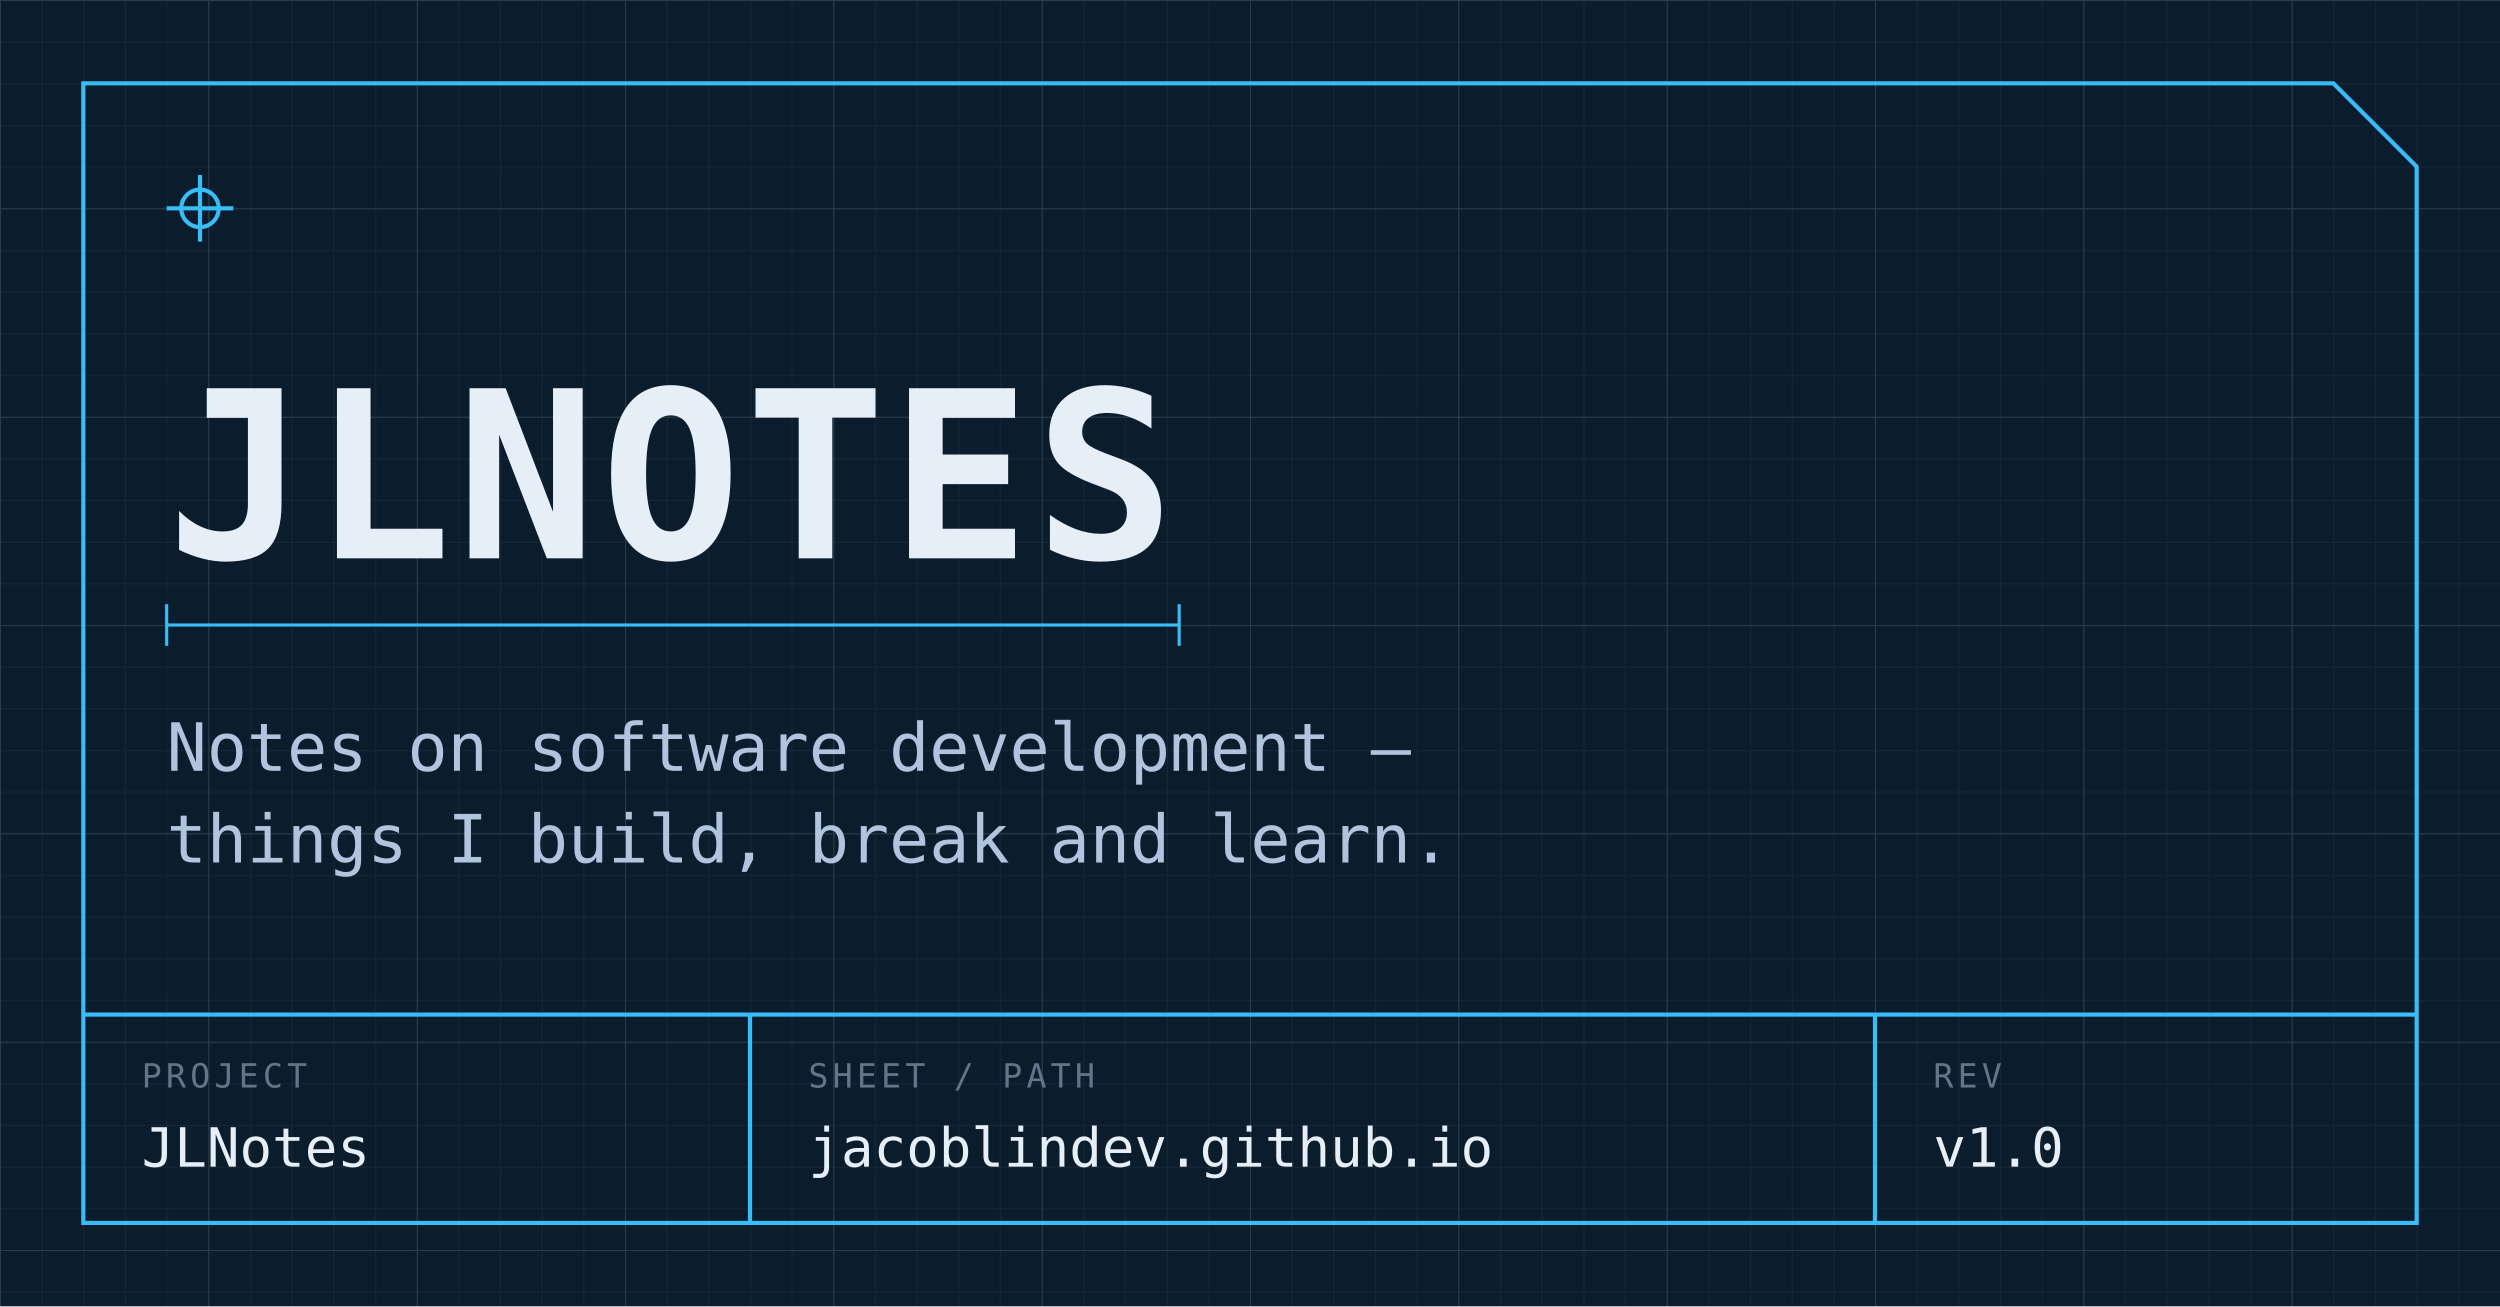
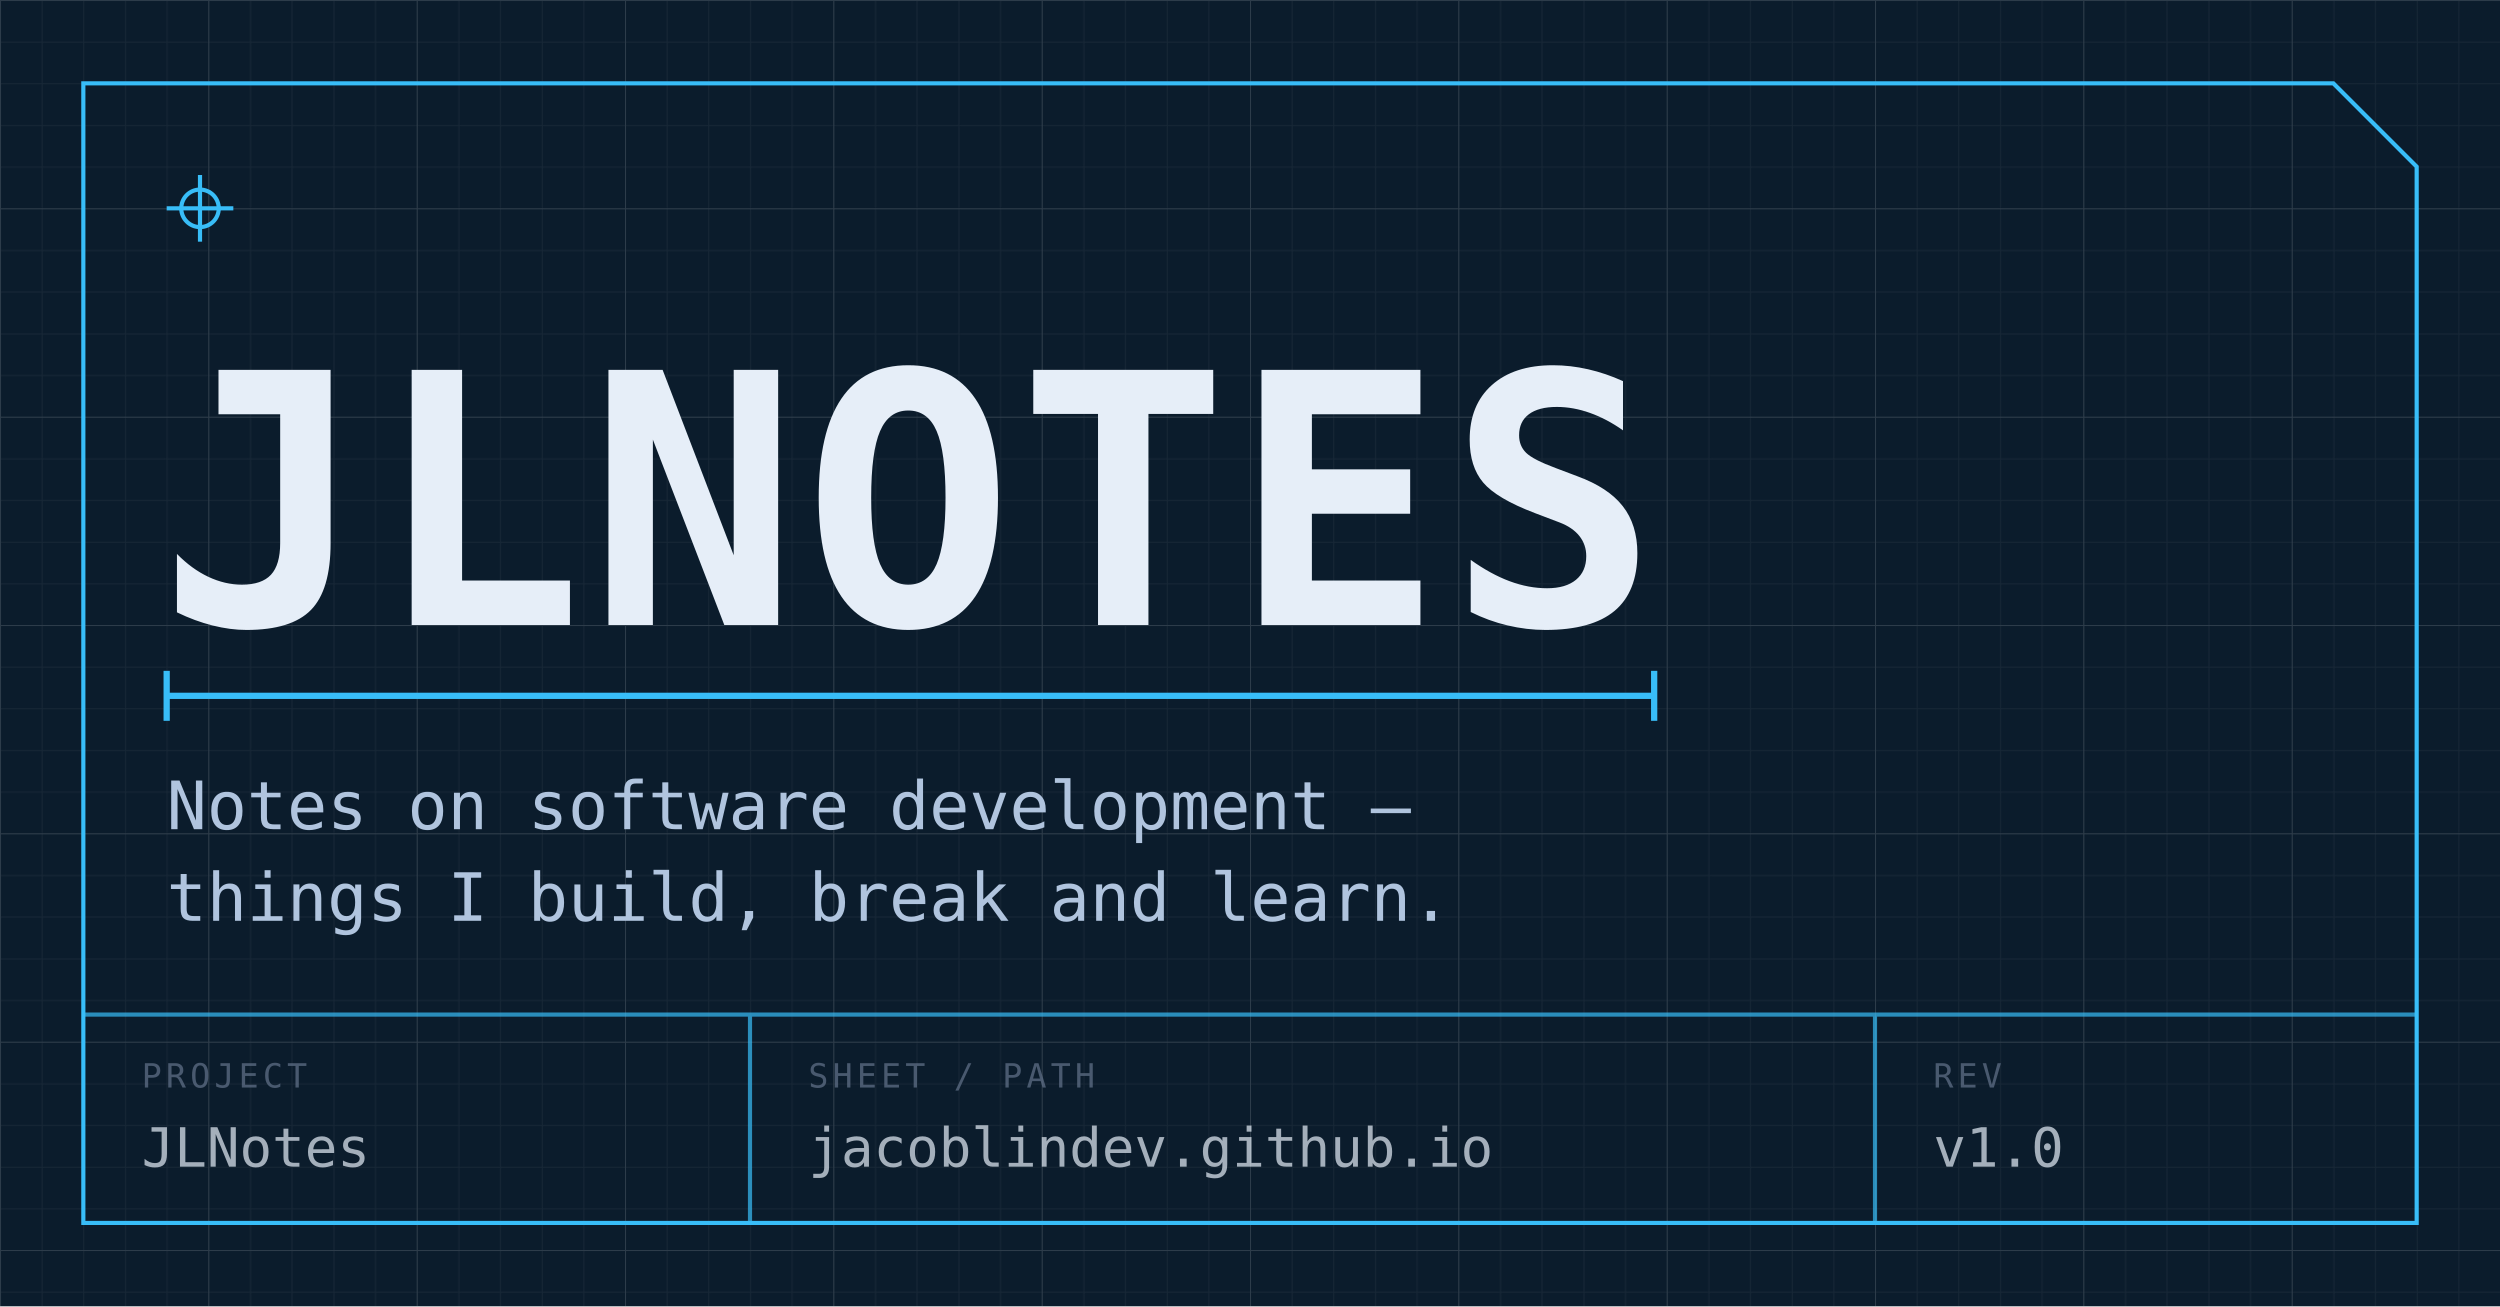
<svg xmlns="http://www.w3.org/2000/svg" width="1200" height="627" viewBox="0 0 1200 627">
  <defs>
    <pattern id="minor" width="20" height="20" patternUnits="userSpaceOnUse">
      <path d="M20 0H0V20" fill="none" stroke="#ffffff" stroke-opacity="0.05" stroke-width="1" />
    </pattern>
    <pattern id="major" width="100" height="100" patternUnits="userSpaceOnUse">
      <rect width="100" height="100" fill="url(#minor)" />
      <path d="M100 0H0V100" fill="none" stroke="#ffffff" stroke-opacity="0.10" stroke-width="1" />
    </pattern>
  </defs>
  <rect width="1200" height="627" fill="#0B1C2C" />
  <rect width="1200" height="627" fill="url(#major)" />
  <path d="M40 40 H1120 L1160 80 V587 H40 Z" fill="none" stroke="#38BDF8" stroke-width="2" />
  <g stroke="#38BDF8" stroke-width="2">
    <path d="M80 100 H112 M96 84 V116" />
    <circle cx="96" cy="100" r="9" fill="none" />
  </g>
-   <text x="80" y="268" font-family="'JetBrains Mono', monospace" font-weight="700" font-size="112" letter-spacing="2" fill="#E6EEF8">JLNOTES</text>
-   <g stroke="#38BDF8" stroke-width="1.5">
-     <path d="M80 300 H566" />
-     <path d="M80 290 V310 M566 290 V310" />
+   <text x="76" y="300" font-family="'JetBrains Mono', monospace" font-weight="700" font-size="168" letter-spacing="2" fill="#E6EEF8">JLNOTES</text>
+   <g stroke="#38BDF8" stroke-width="3">
+     <path d="M80 334 H794" />
+     <path d="M80 322 V346 M794 322 V346" />
  </g>
-   <text x="80" y="370" font-family="'JetBrains Mono', monospace" font-size="32" fill="#B0C4DE">Notes on software development —</text>
-   <text x="80" y="414" font-family="'JetBrains Mono', monospace" font-size="32" fill="#B0C4DE">things I build, break and learn.</text>
-   <g font-family="'JetBrains Mono', monospace">
+   <text x="80" y="398" font-family="'JetBrains Mono', monospace" font-size="32" fill="#B0C4DE">Notes on software development —</text>
+   <text x="80" y="442" font-family="'JetBrains Mono', monospace" font-size="32" fill="#B0C4DE">things I build, break and learn.</text>
+   <g font-family="'JetBrains Mono', monospace" opacity="0.7">
    <path d="M40 487 H1160 M360 487 V587 M900 487 V587" stroke="#38BDF8" stroke-width="2" fill="none" />
    <text x="68" y="522" font-size="16" letter-spacing="2" fill="#64748B">PROJECT</text>
    <text x="68" y="560" font-size="26" fill="#E6EEF8">JLNotes</text>
    <text x="388" y="522" font-size="16" letter-spacing="2" fill="#64748B">SHEET / PATH</text>
    <text x="388" y="560" font-size="26" fill="#E6EEF8">jacoblindev.github.io</text>
    <text x="928" y="522" font-size="16" letter-spacing="2" fill="#64748B">REV</text>
    <text x="928" y="560" font-size="26" fill="#E6EEF8">v1.0</text>
  </g>
</svg>
